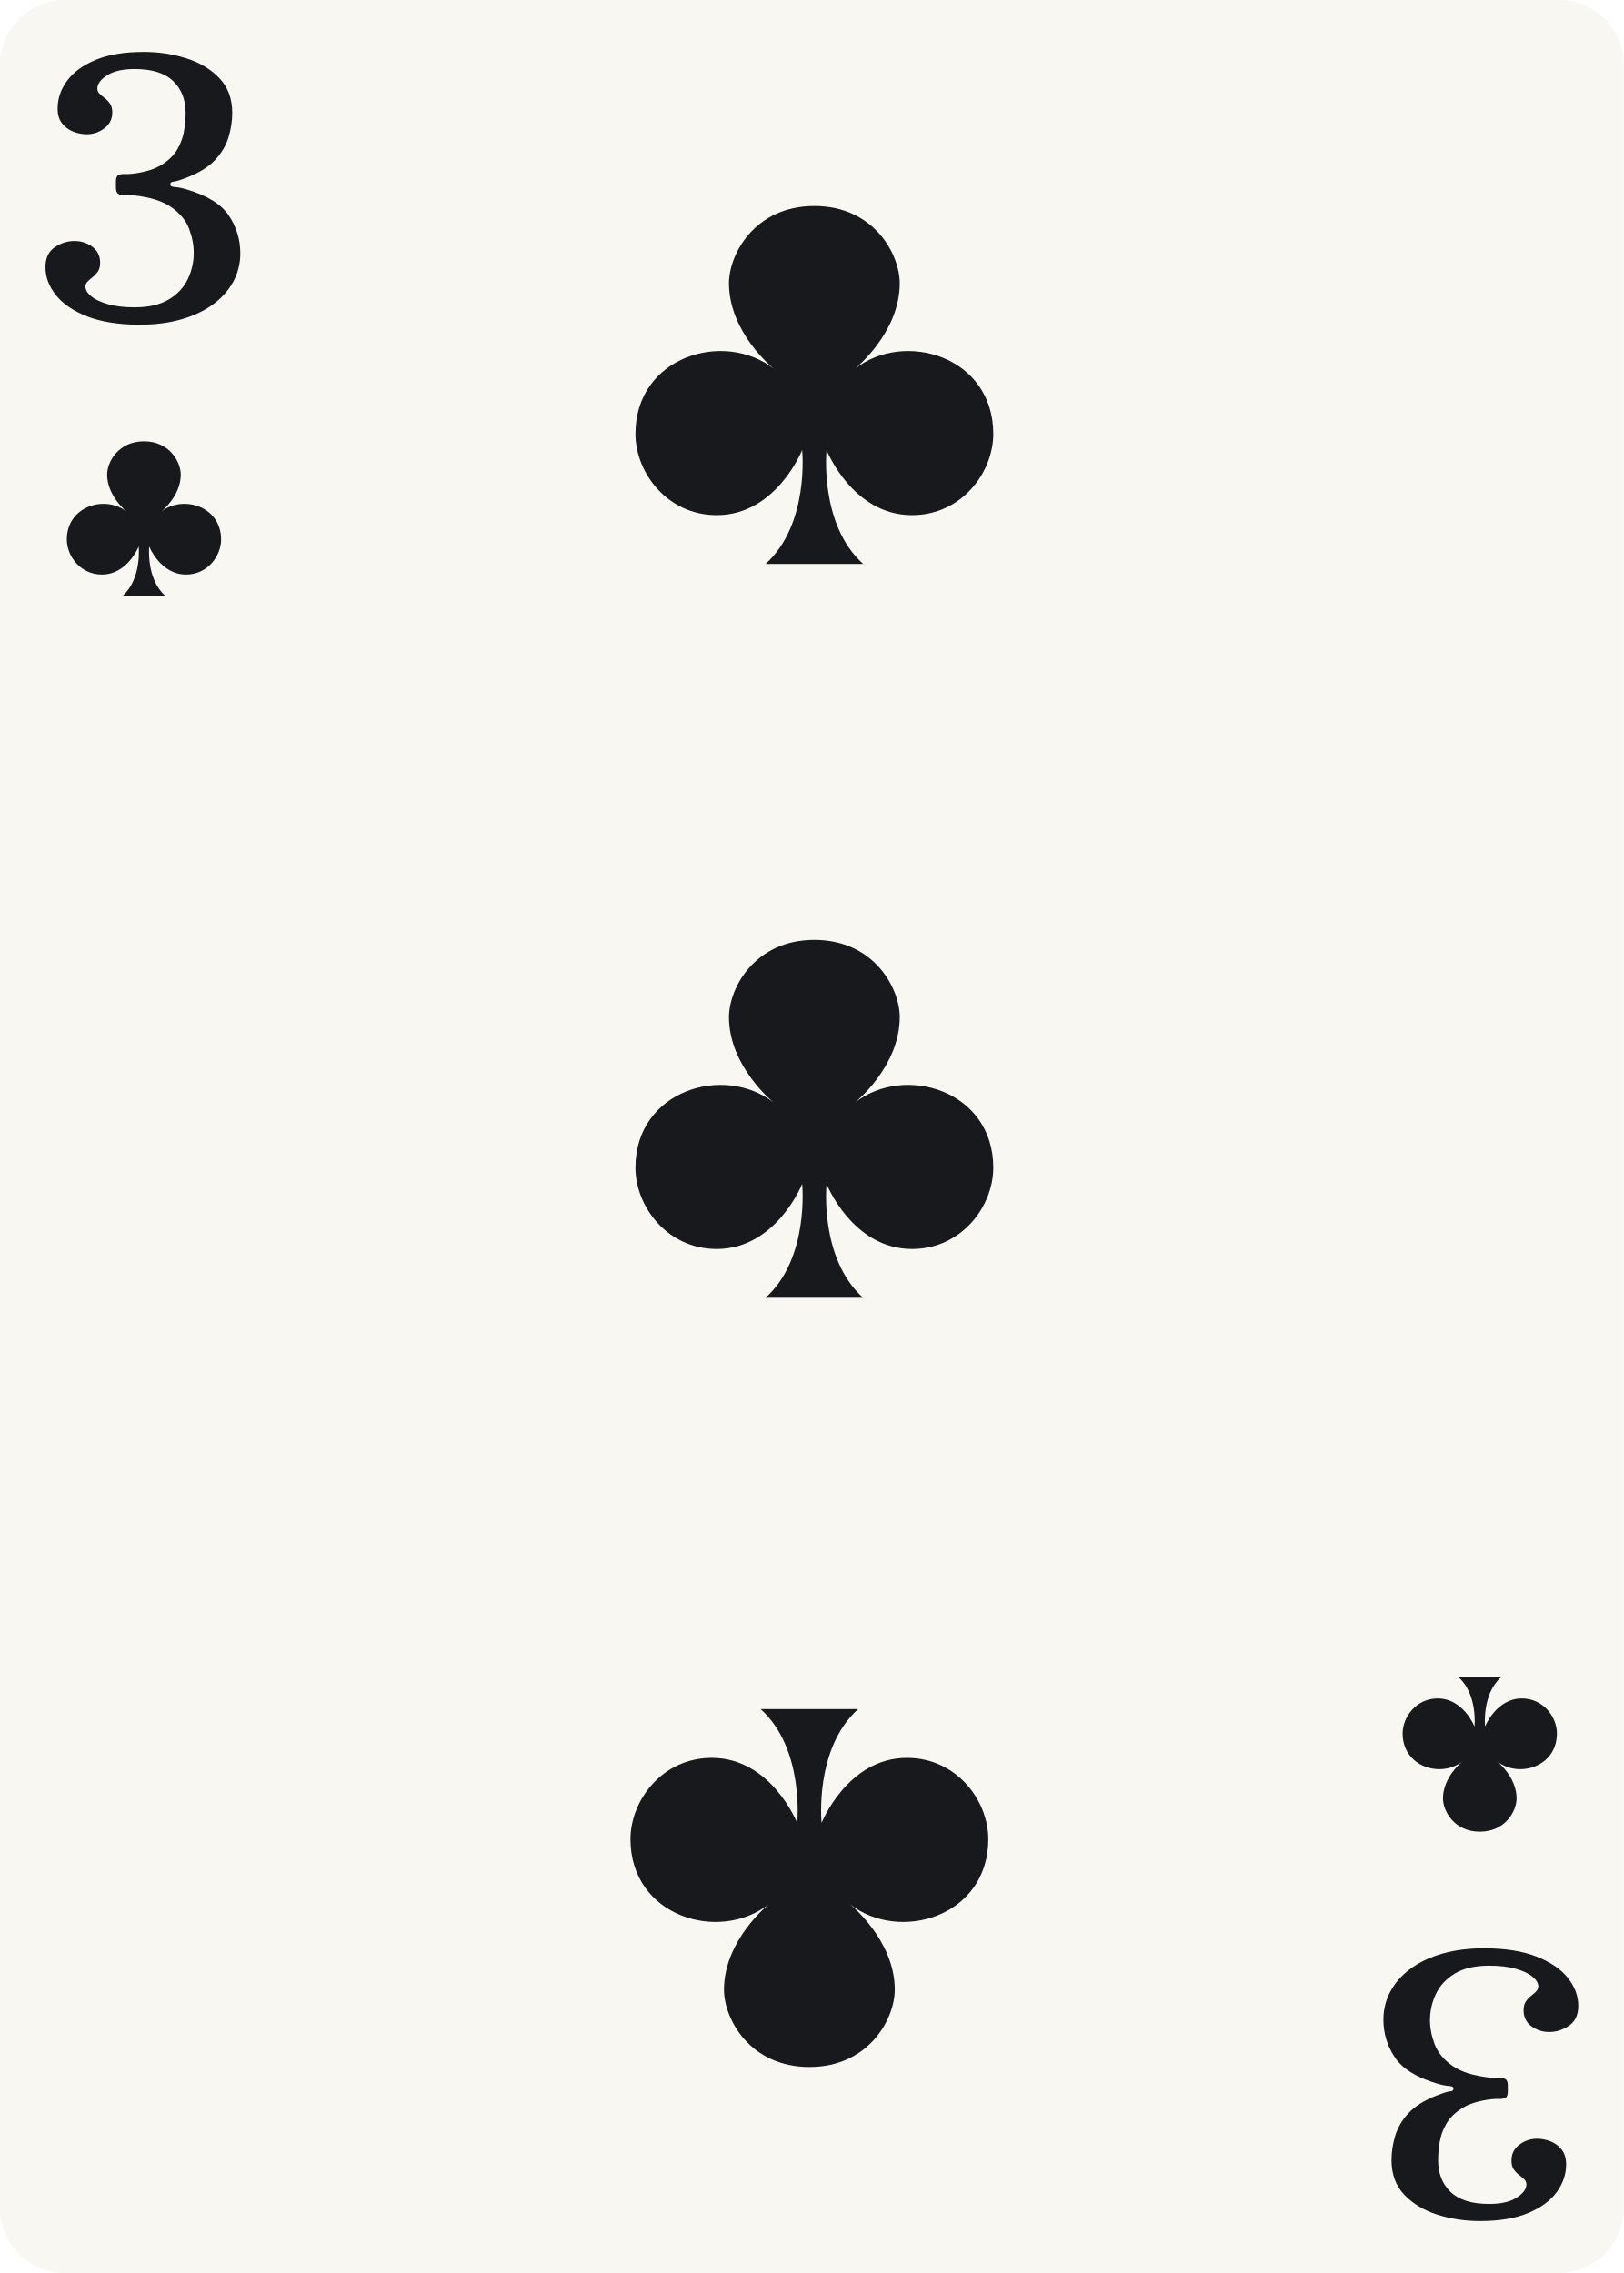
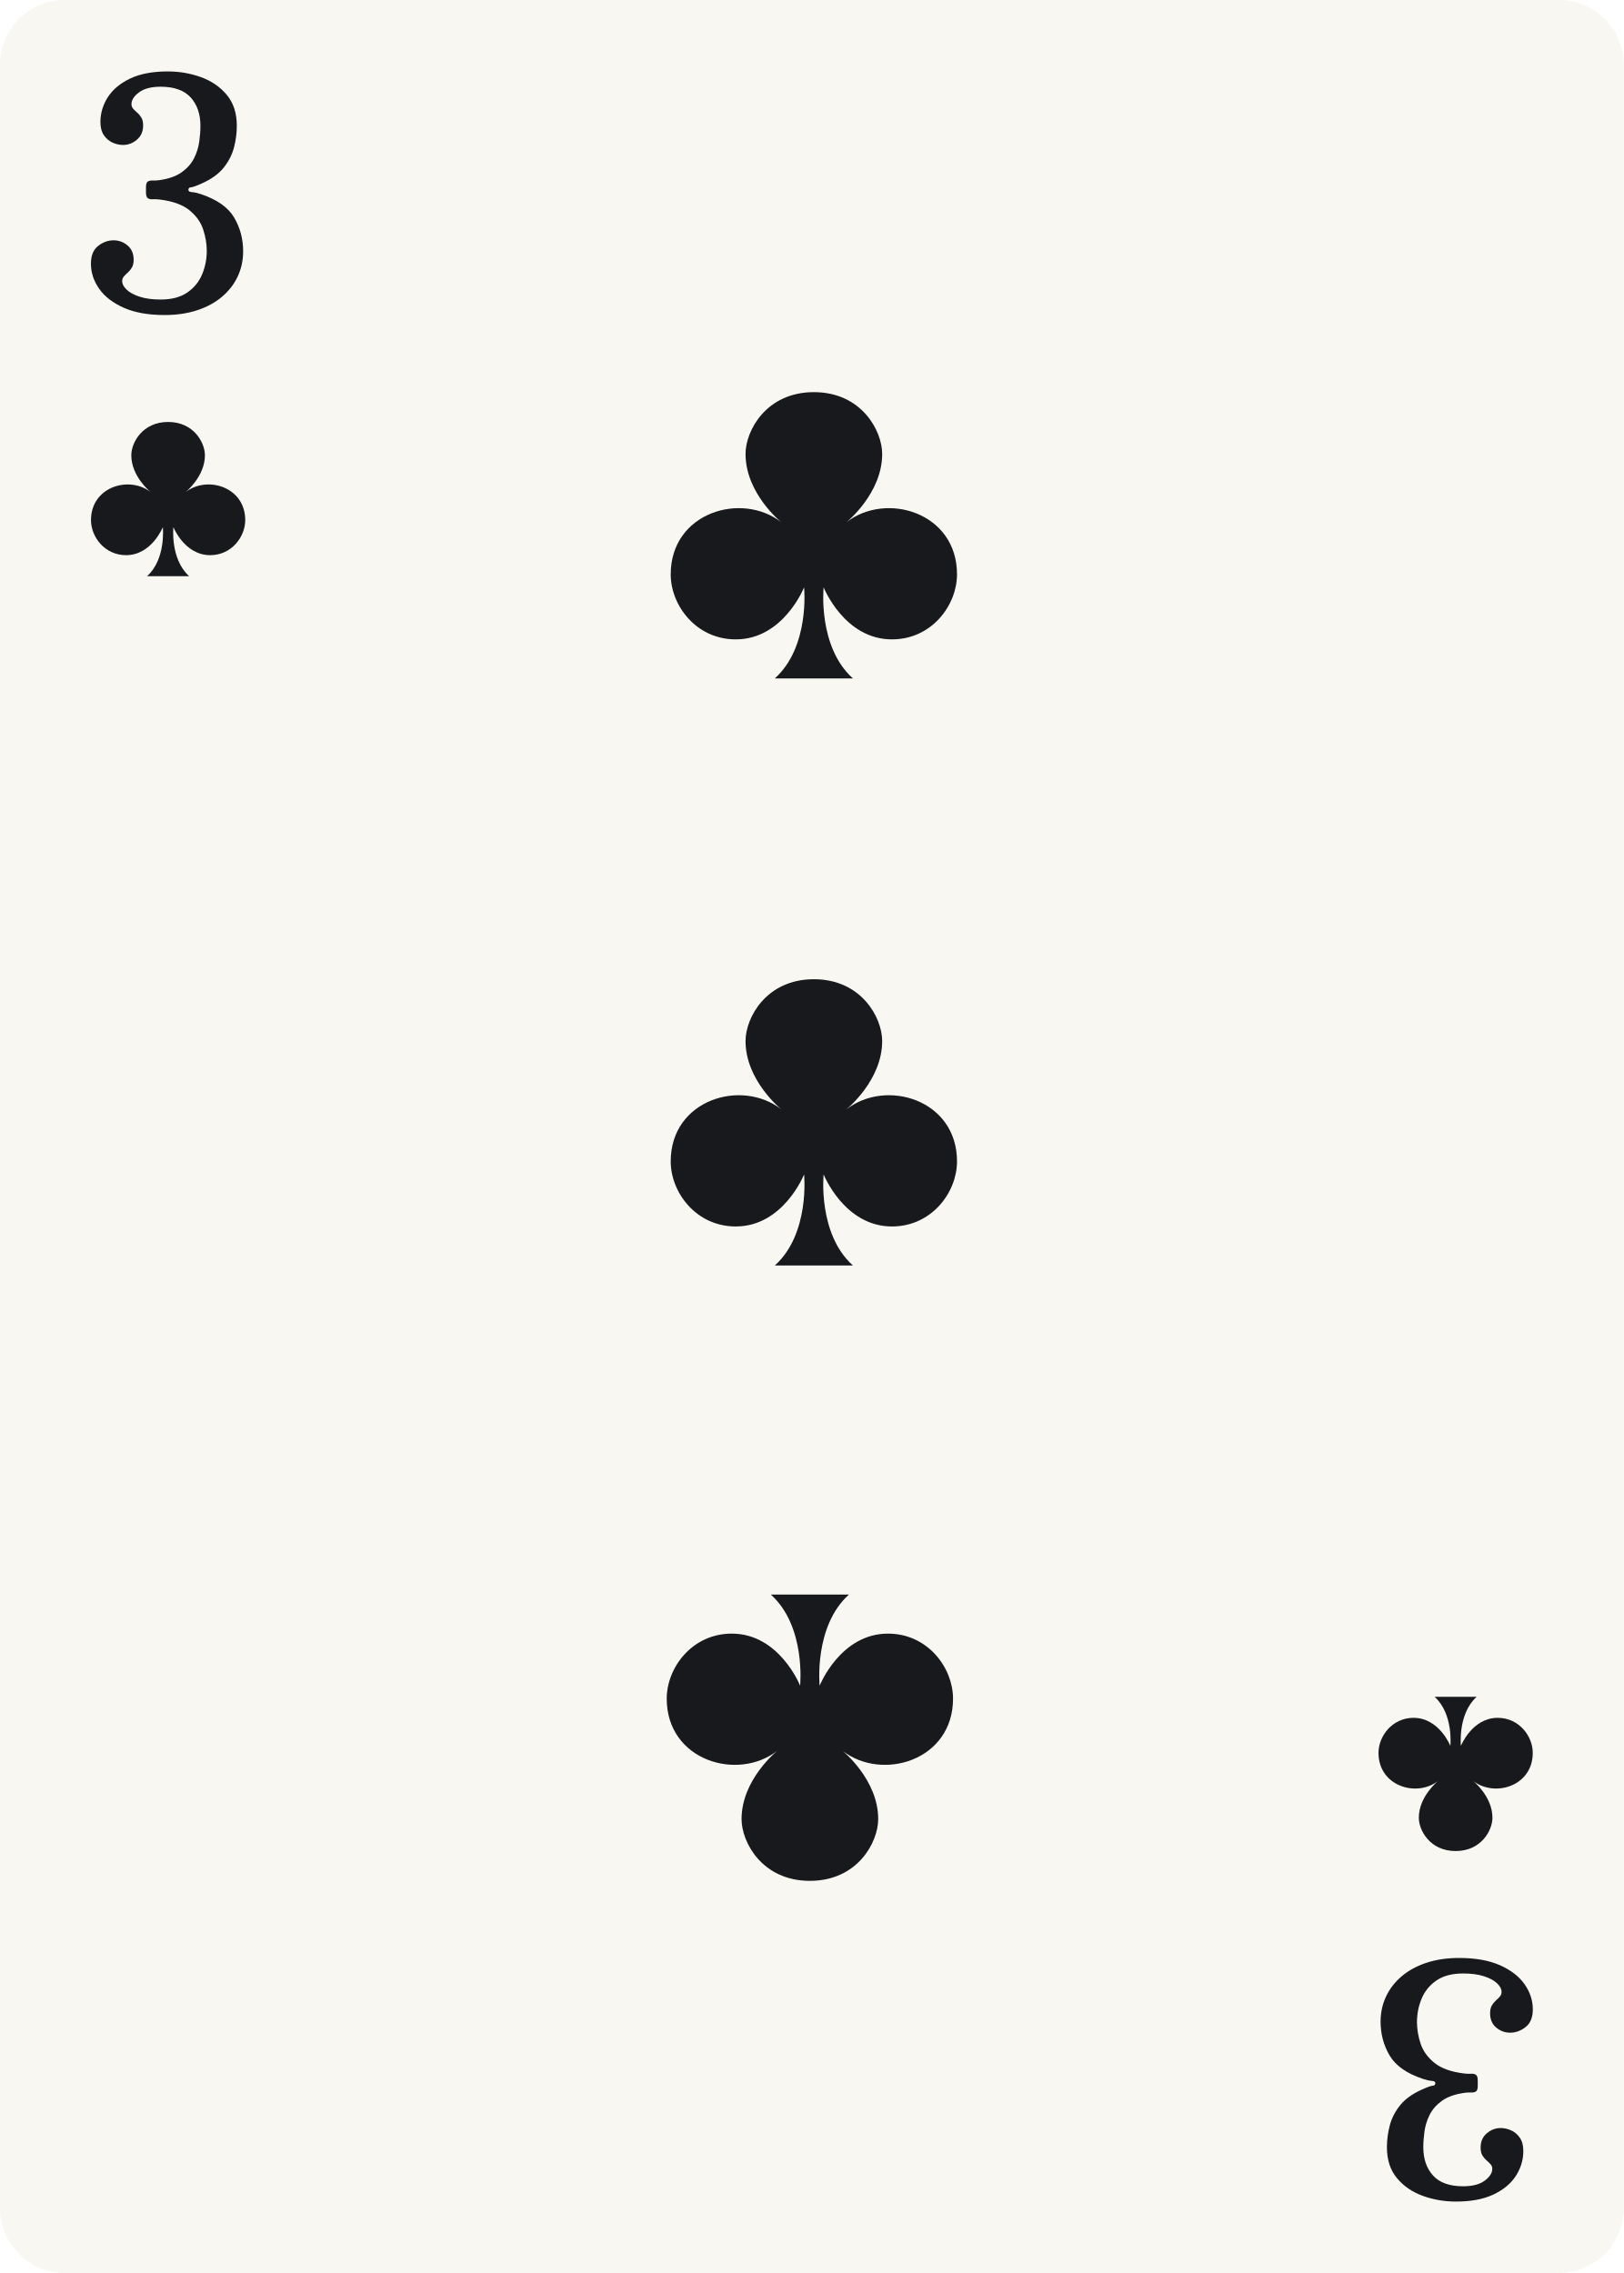
<svg xmlns="http://www.w3.org/2000/svg" width="250" height="350" viewBox="0 0 250 350">
  <rect width="250" height="350" rx="10" fill="#f8f7f2" />
  <g fill="#17191c">
-     <g>
-       <svg x="96.0" y="31.0" width="58" height="62" viewBox="38 14 20 21">
-         <path d="m 50.291,22.698 c 0,0 2.375,-1.9 2.375,-4.534 0,-1.542 -1.369,-4.102 -4.534,-4.102 -3.165,0 -4.534,2.561 -4.534,4.102 0,2.634 2.375,4.534 2.375,4.534 -2.638,-2.055 -7.341,-0.652 -7.341,3.455 0,2.056 1.68,4.318 4.318,4.318 3.165,0 4.534,-3.455 4.534,-3.455 0,0 0.402,3.938 -1.943,6.046 h 5.182 c -2.345,-2.107 -1.943,-6.046 -1.943,-6.046 0,0 1.369,3.455 4.534,3.455 2.639,0 4.318,-2.263 4.318,-4.318 0,-4.107 -4.703,-5.51 -7.341,-3.455 z" />
-       </svg>
+     <g transform="translate(125 175) scale(.8) translate(-125 -175)">
+       <g>
+         <svg x="96.0" y="31.0" width="58" height="62" viewBox="38 14 20 21">
+           <path d="m 50.291,22.698 c 0,0 2.375,-1.9 2.375,-4.534 0,-1.542 -1.369,-4.102 -4.534,-4.102 -3.165,0 -4.534,2.561 -4.534,4.102 0,2.634 2.375,4.534 2.375,4.534 -2.638,-2.055 -7.341,-0.652 -7.341,3.455 0,2.056 1.68,4.318 4.318,4.318 3.165,0 4.534,-3.455 4.534,-3.455 0,0 0.402,3.938 -1.943,6.046 h 5.182 c -2.345,-2.107 -1.943,-6.046 -1.943,-6.046 0,0 1.369,3.455 4.534,3.455 2.639,0 4.318,-2.263 4.318,-4.318 0,-4.107 -4.703,-5.51 -7.341,-3.455 z" />
+         </svg>
+       </g>
+       <g>
+         <svg x="96.0" y="144.0" width="58" height="62" viewBox="38 14 20 21">
+           <path d="m 50.291,22.698 c 0,0 2.375,-1.9 2.375,-4.534 0,-1.542 -1.369,-4.102 -4.534,-4.102 -3.165,0 -4.534,2.561 -4.534,4.102 0,2.634 2.375,4.534 2.375,4.534 -2.638,-2.055 -7.341,-0.652 -7.341,3.455 0,2.056 1.68,4.318 4.318,4.318 3.165,0 4.534,-3.455 4.534,-3.455 0,0 0.402,3.938 -1.943,6.046 h 5.182 c -2.345,-2.107 -1.943,-6.046 -1.943,-6.046 0,0 1.369,3.455 4.534,3.455 2.639,0 4.318,-2.263 4.318,-4.318 0,-4.107 -4.703,-5.51 -7.341,-3.455 z" />
+         </svg>
+       </g>
+       <g transform="rotate(180 125 288)">
+         <svg x="96.0" y="257.0" width="58" height="62" viewBox="38 14 20 21">
+           <path d="m 50.291,22.698 c 0,0 2.375,-1.9 2.375,-4.534 0,-1.542 -1.369,-4.102 -4.534,-4.102 -3.165,0 -4.534,2.561 -4.534,4.102 0,2.634 2.375,4.534 2.375,4.534 -2.638,-2.055 -7.341,-0.652 -7.341,3.455 0,2.056 1.68,4.318 4.318,4.318 3.165,0 4.534,-3.455 4.534,-3.455 0,0 0.402,3.938 -1.943,6.046 h 5.182 c -2.345,-2.107 -1.943,-6.046 -1.943,-6.046 0,0 1.369,3.455 4.534,3.455 2.639,0 4.318,-2.263 4.318,-4.318 0,-4.107 -4.703,-5.51 -7.341,-3.455 z" />
+         </svg>
+       </g>
    </g>
-     <g>
-       <svg x="96.0" y="144.0" width="58" height="62" viewBox="38 14 20 21">
-         <path d="m 50.291,22.698 c 0,0 2.375,-1.9 2.375,-4.534 0,-1.542 -1.369,-4.102 -4.534,-4.102 -3.165,0 -4.534,2.561 -4.534,4.102 0,2.634 2.375,4.534 2.375,4.534 -2.638,-2.055 -7.341,-0.652 -7.341,3.455 0,2.056 1.68,4.318 4.318,4.318 3.165,0 4.534,-3.455 4.534,-3.455 0,0 0.402,3.938 -1.943,6.046 h 5.182 c -2.345,-2.107 -1.943,-6.046 -1.943,-6.046 0,0 1.369,3.455 4.534,3.455 2.639,0 4.318,-2.263 4.318,-4.318 0,-4.107 -4.703,-5.51 -7.341,-3.455 z" />
-       </svg>
-     </g>
-     <g transform="rotate(180 125 288)">
-       <svg x="96.0" y="257.0" width="58" height="62" viewBox="38 14 20 21">
-         <path d="m 50.291,22.698 c 0,0 2.375,-1.9 2.375,-4.534 0,-1.542 -1.369,-4.102 -4.534,-4.102 -3.165,0 -4.534,2.561 -4.534,4.102 0,2.634 2.375,4.534 2.375,4.534 -2.638,-2.055 -7.341,-0.652 -7.341,3.455 0,2.056 1.68,4.318 4.318,4.318 3.165,0 4.534,-3.455 4.534,-3.455 0,0 0.402,3.938 -1.943,6.046 h 5.182 c -2.345,-2.107 -1.943,-6.046 -1.943,-6.046 0,0 1.369,3.455 4.534,3.455 2.639,0 4.318,-2.263 4.318,-4.318 0,-4.107 -4.703,-5.51 -7.341,-3.455 z" />
-       </svg>
-     </g>
-     <g data-card-value="Besley" transform="translate(5.528378 49.45455) scale(0.0311785 -0.02727273)">
+     <g data-card-value="Besley" transform="translate(12.85036 48.02234) scale(0.0243568 -0.0243568)">
      <path d="M47.2 305Q47.2 220.9 98.8 146.79Q150.4 72.68 254.05 26.34Q357.7 -20.0 513.2 -20.0Q626.2 -20.0 717.931 9.95Q809.661 39.9 874.801 94.7Q939.941 149.5 974.671 223.05Q1009.401 296.6 1009.401 382.8Q1009.401 499.5 952.561 596.23Q895.721 692.96 742.521 744.26Q710.121 755.26 686.741 756.91Q663.361 758.56 663.361 770.7Q663.361 786.86 679.131 787.43Q694.901 788.0 747.681 811.76Q838.041 851.92 885.691 910.94Q933.341 969.96 951.371 1038.9Q969.401 1107.84 969.401 1176.4Q969.401 1295.7 906.131 1371.67Q842.861 1447.64 743.081 1483.82Q643.301 1520.0 533.2 1520.0Q389.1 1520.0 294.74 1474.86Q200.38 1429.72 153.79 1356.81Q107.2 1283.9 107.2 1199.8Q107.2 1148.3 129.3 1116.43Q151.4 1084.559 184.4 1069.879Q217.4 1055.199 250.601 1055.199Q298.881 1055.199 338.041 1088.639Q377.201 1122.08 377.201 1178.2Q377.201 1208.84 366.231 1227.45Q355.261 1246.06 340.301 1258.91Q325.341 1271.76 314.371 1283.98Q303.401 1296.2 303.401 1313.2Q303.401 1352.1 351.211 1387.75Q399.021 1423.399 487.6 1423.399Q616.28 1423.399 677.84 1355.4Q739.4 1287.4 739.4 1176.4Q739.4 1131.72 732.13 1077.41Q724.86 1023.1 699.51 972.05Q674.16 921.0 621.64 883.09Q569.12 845.18 478.62 832.44Q457.32 829.72 437.93 830.51Q418.54 831.3 406.87 824.01Q395.2 816.72 395.2 788.12V754.3Q395.2 726.28 407.08 718.42Q418.96 710.56 438.2 711.92Q457.44 713.28 479.88 710.42Q603.7 695.68 668.43 643.62Q733.16 591.56 756.28 522.15Q779.4 452.74 779.4 385.6Q779.4 307.4 749.92 236.85Q720.44 166.3 656.07 122.15Q591.7 78.001 487.6 78.001Q409.901 78.001 355.641 95.671Q301.381 113.34 273.021 140.37Q244.661 167.4 244.661 194.4Q244.661 211.4 255.491 223.83Q266.321 236.26 280.931 249.25Q295.541 262.24 306.371 280.78Q317.201 299.321 317.201 329.401Q317.201 387.501 278.601 419.951Q240.001 452.401 190.601 452.401Q138.08 452.401 92.64 416.801Q47.2 381.2 47.2 305Z" />
    </g>
    <g>
-       <svg x="9.5" y="67.5" width="25" height="27" viewBox="38 14 20 21">
+       <svg x="13.218" y="64.521" width="25" height="27" viewBox="38 14 20 21">
        <path d="m 50.291,22.698 c 0,0 2.375,-1.9 2.375,-4.534 0,-1.542 -1.369,-4.102 -4.534,-4.102 -3.165,0 -4.534,2.561 -4.534,4.102 0,2.634 2.375,4.534 2.375,4.534 -2.638,-2.055 -7.341,-0.652 -7.341,3.455 0,2.056 1.68,4.318 4.318,4.318 3.165,0 4.534,-3.455 4.534,-3.455 0,0 0.402,3.938 -1.943,6.046 h 5.182 c -2.345,-2.107 -1.943,-6.046 -1.943,-6.046 0,0 1.369,3.455 4.534,3.455 2.639,0 4.318,-2.263 4.318,-4.318 0,-4.107 -4.703,-5.51 -7.341,-3.455 z" />
      </svg>
    </g>
    <g transform="rotate(180 125 175)">
-       <g data-card-value="Besley" transform="translate(5.528378 49.45455) scale(0.0311785 -0.02727273)">
+       <g data-card-value="Besley" transform="translate(12.85036 48.02234) scale(0.0243568 -0.0243568)">
        <path d="M47.2 305Q47.2 220.9 98.8 146.79Q150.4 72.68 254.05 26.34Q357.7 -20.0 513.2 -20.0Q626.2 -20.0 717.931 9.95Q809.661 39.9 874.801 94.7Q939.941 149.5 974.671 223.05Q1009.401 296.6 1009.401 382.8Q1009.401 499.5 952.561 596.23Q895.721 692.96 742.521 744.26Q710.121 755.26 686.741 756.91Q663.361 758.56 663.361 770.7Q663.361 786.86 679.131 787.43Q694.901 788.0 747.681 811.76Q838.041 851.92 885.691 910.94Q933.341 969.96 951.371 1038.9Q969.401 1107.84 969.401 1176.4Q969.401 1295.7 906.131 1371.67Q842.861 1447.64 743.081 1483.82Q643.301 1520.0 533.2 1520.0Q389.1 1520.0 294.74 1474.86Q200.38 1429.72 153.79 1356.81Q107.2 1283.9 107.2 1199.8Q107.2 1148.3 129.3 1116.43Q151.4 1084.559 184.4 1069.879Q217.4 1055.199 250.601 1055.199Q298.881 1055.199 338.041 1088.639Q377.201 1122.08 377.201 1178.2Q377.201 1208.84 366.231 1227.45Q355.261 1246.06 340.301 1258.91Q325.341 1271.76 314.371 1283.98Q303.401 1296.2 303.401 1313.2Q303.401 1352.1 351.211 1387.75Q399.021 1423.399 487.6 1423.399Q616.28 1423.399 677.84 1355.4Q739.4 1287.4 739.4 1176.4Q739.4 1131.72 732.13 1077.41Q724.86 1023.1 699.51 972.05Q674.16 921.0 621.64 883.09Q569.12 845.18 478.62 832.44Q457.32 829.72 437.93 830.51Q418.54 831.3 406.87 824.01Q395.2 816.72 395.2 788.12V754.3Q395.2 726.28 407.08 718.42Q418.96 710.56 438.2 711.92Q457.44 713.28 479.88 710.42Q603.7 695.68 668.43 643.62Q733.16 591.56 756.28 522.15Q779.4 452.74 779.4 385.6Q779.4 307.4 749.92 236.85Q720.44 166.3 656.07 122.15Q591.7 78.001 487.6 78.001Q409.901 78.001 355.641 95.671Q301.381 113.34 273.021 140.37Q244.661 167.4 244.661 194.4Q244.661 211.4 255.491 223.83Q266.321 236.26 280.931 249.25Q295.541 262.24 306.371 280.78Q317.201 299.321 317.201 329.401Q317.201 387.501 278.601 419.951Q240.001 452.401 190.601 452.401Q138.08 452.401 92.64 416.801Q47.2 381.2 47.2 305Z" />
      </g>
      <g>
-         <svg x="9.5" y="67.5" width="25" height="27" viewBox="38 14 20 21">
+         <svg x="13.218" y="64.521" width="25" height="27" viewBox="38 14 20 21">
          <path d="m 50.291,22.698 c 0,0 2.375,-1.9 2.375,-4.534 0,-1.542 -1.369,-4.102 -4.534,-4.102 -3.165,0 -4.534,2.561 -4.534,4.102 0,2.634 2.375,4.534 2.375,4.534 -2.638,-2.055 -7.341,-0.652 -7.341,3.455 0,2.056 1.68,4.318 4.318,4.318 3.165,0 4.534,-3.455 4.534,-3.455 0,0 0.402,3.938 -1.943,6.046 h 5.182 c -2.345,-2.107 -1.943,-6.046 -1.943,-6.046 0,0 1.369,3.455 4.534,3.455 2.639,0 4.318,-2.263 4.318,-4.318 0,-4.107 -4.703,-5.51 -7.341,-3.455 z" />
        </svg>
      </g>
    </g>
  </g>
</svg>
